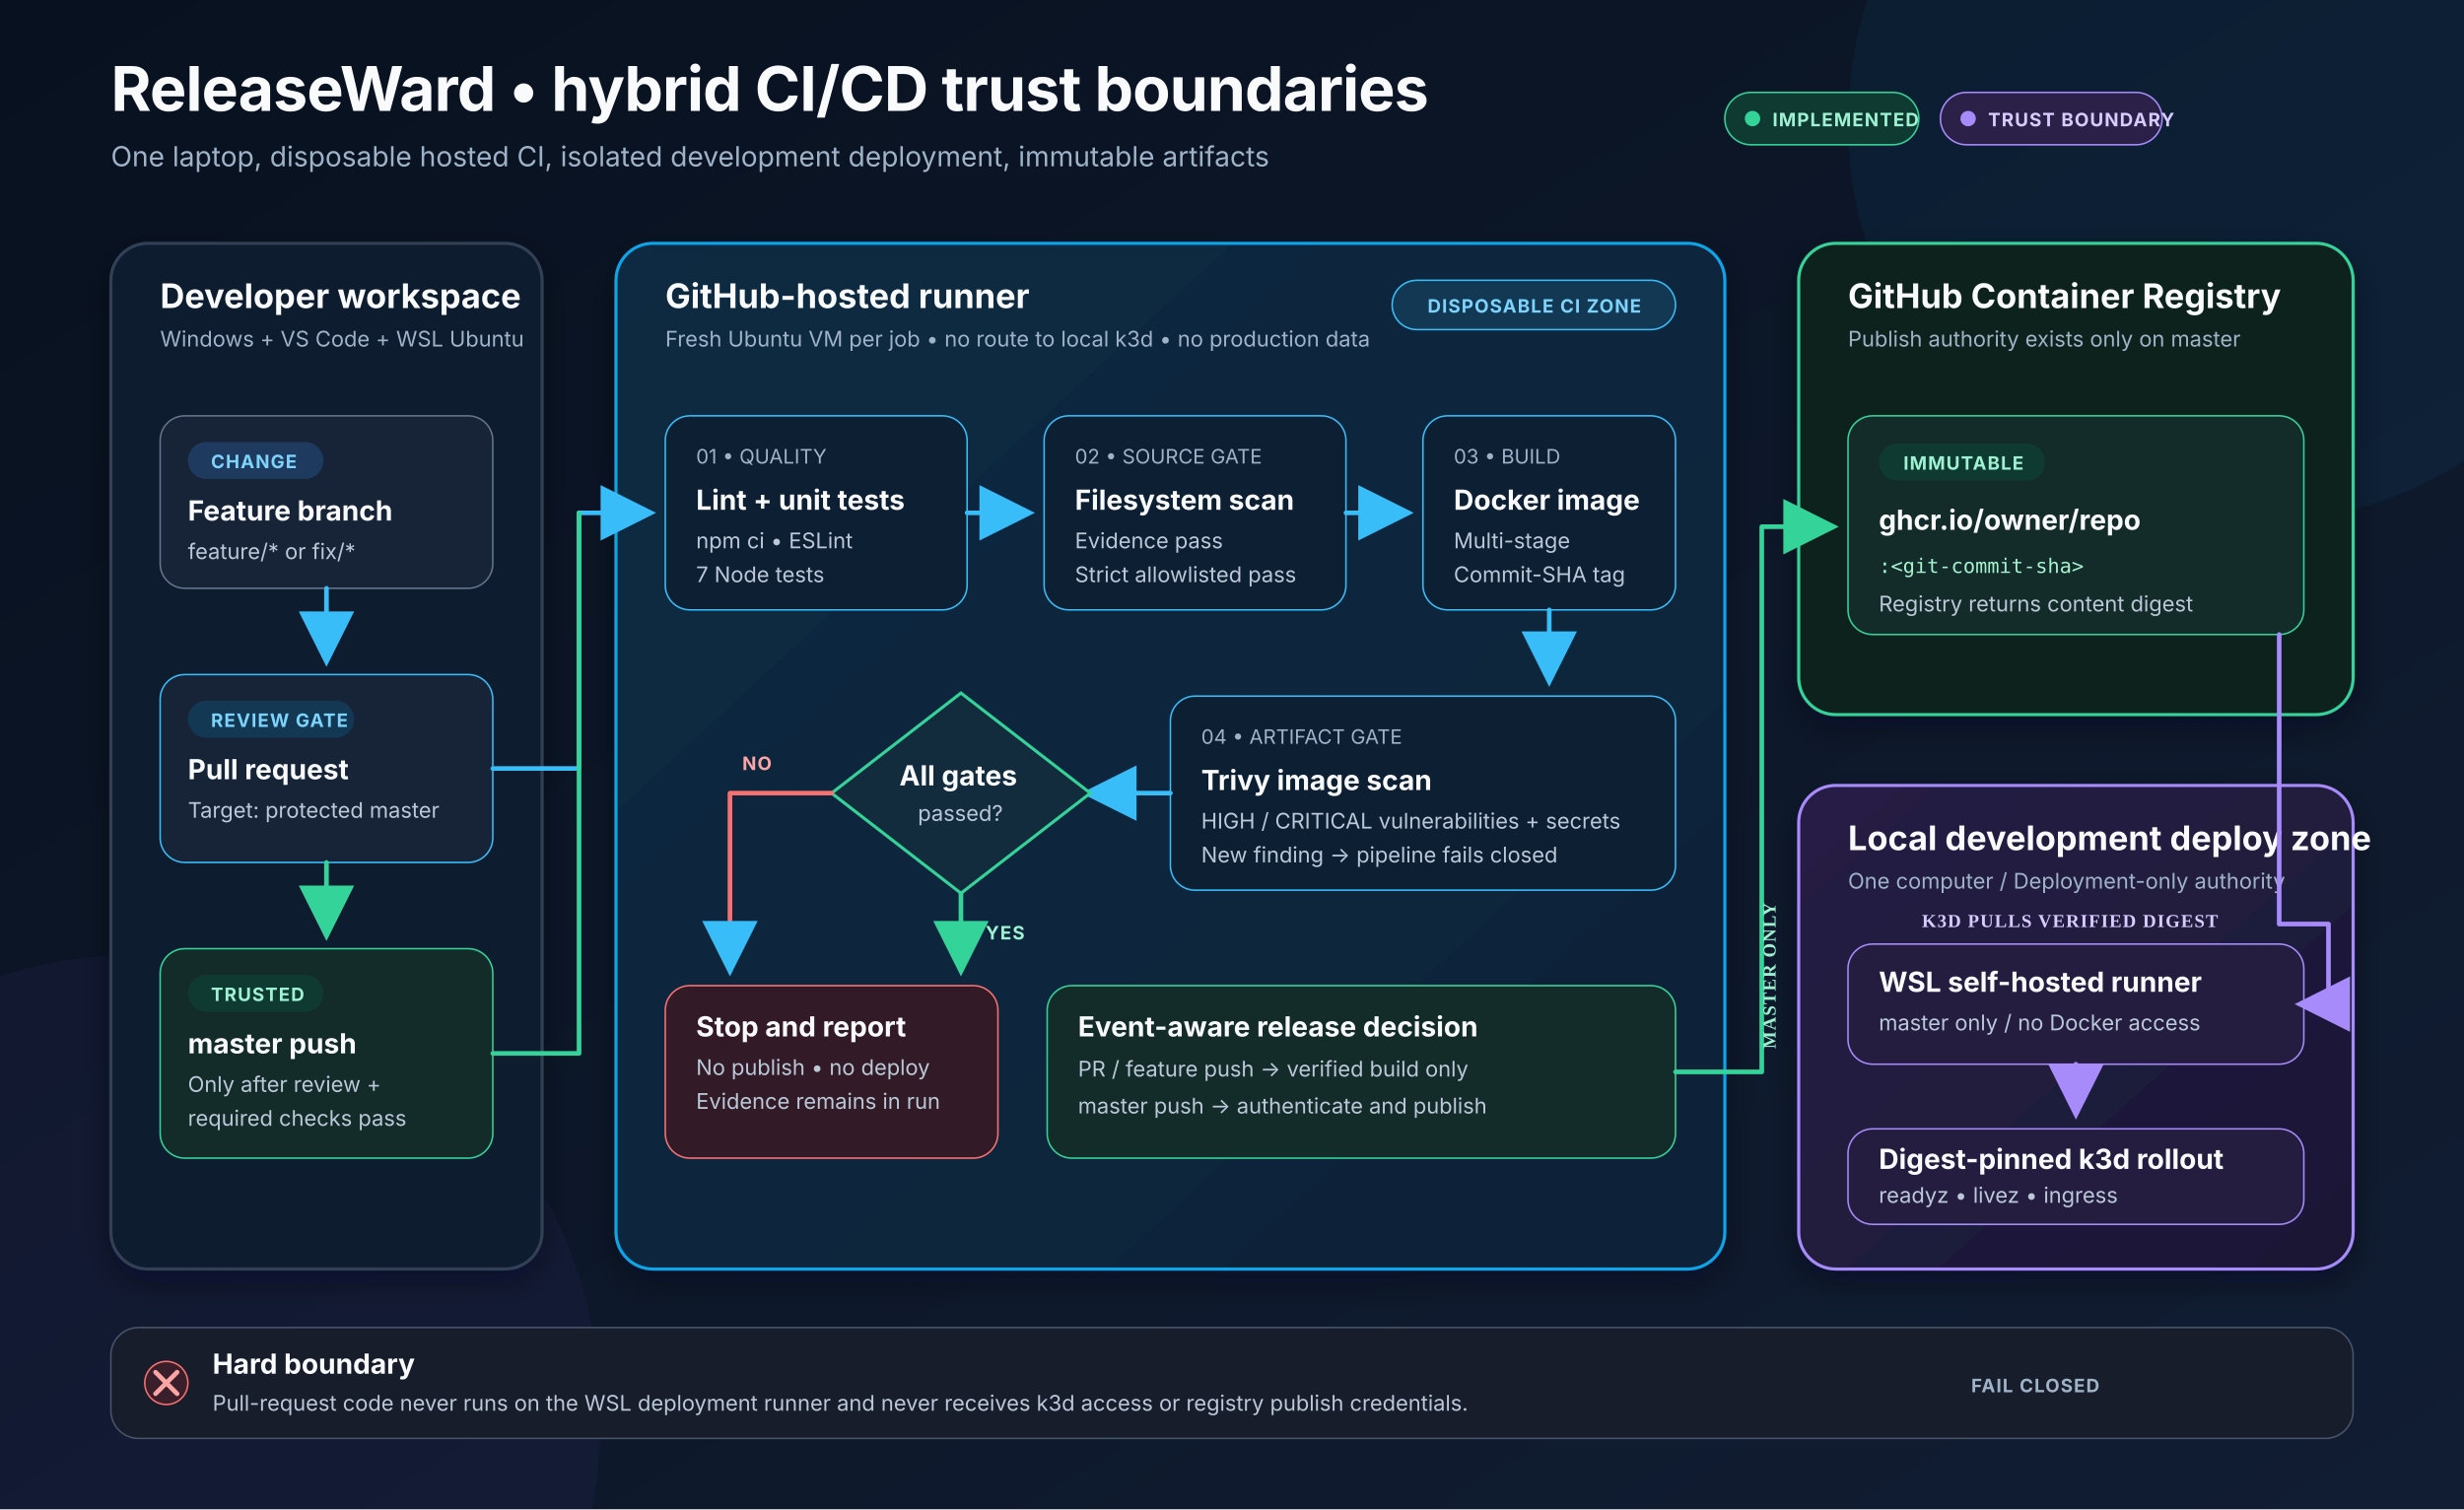
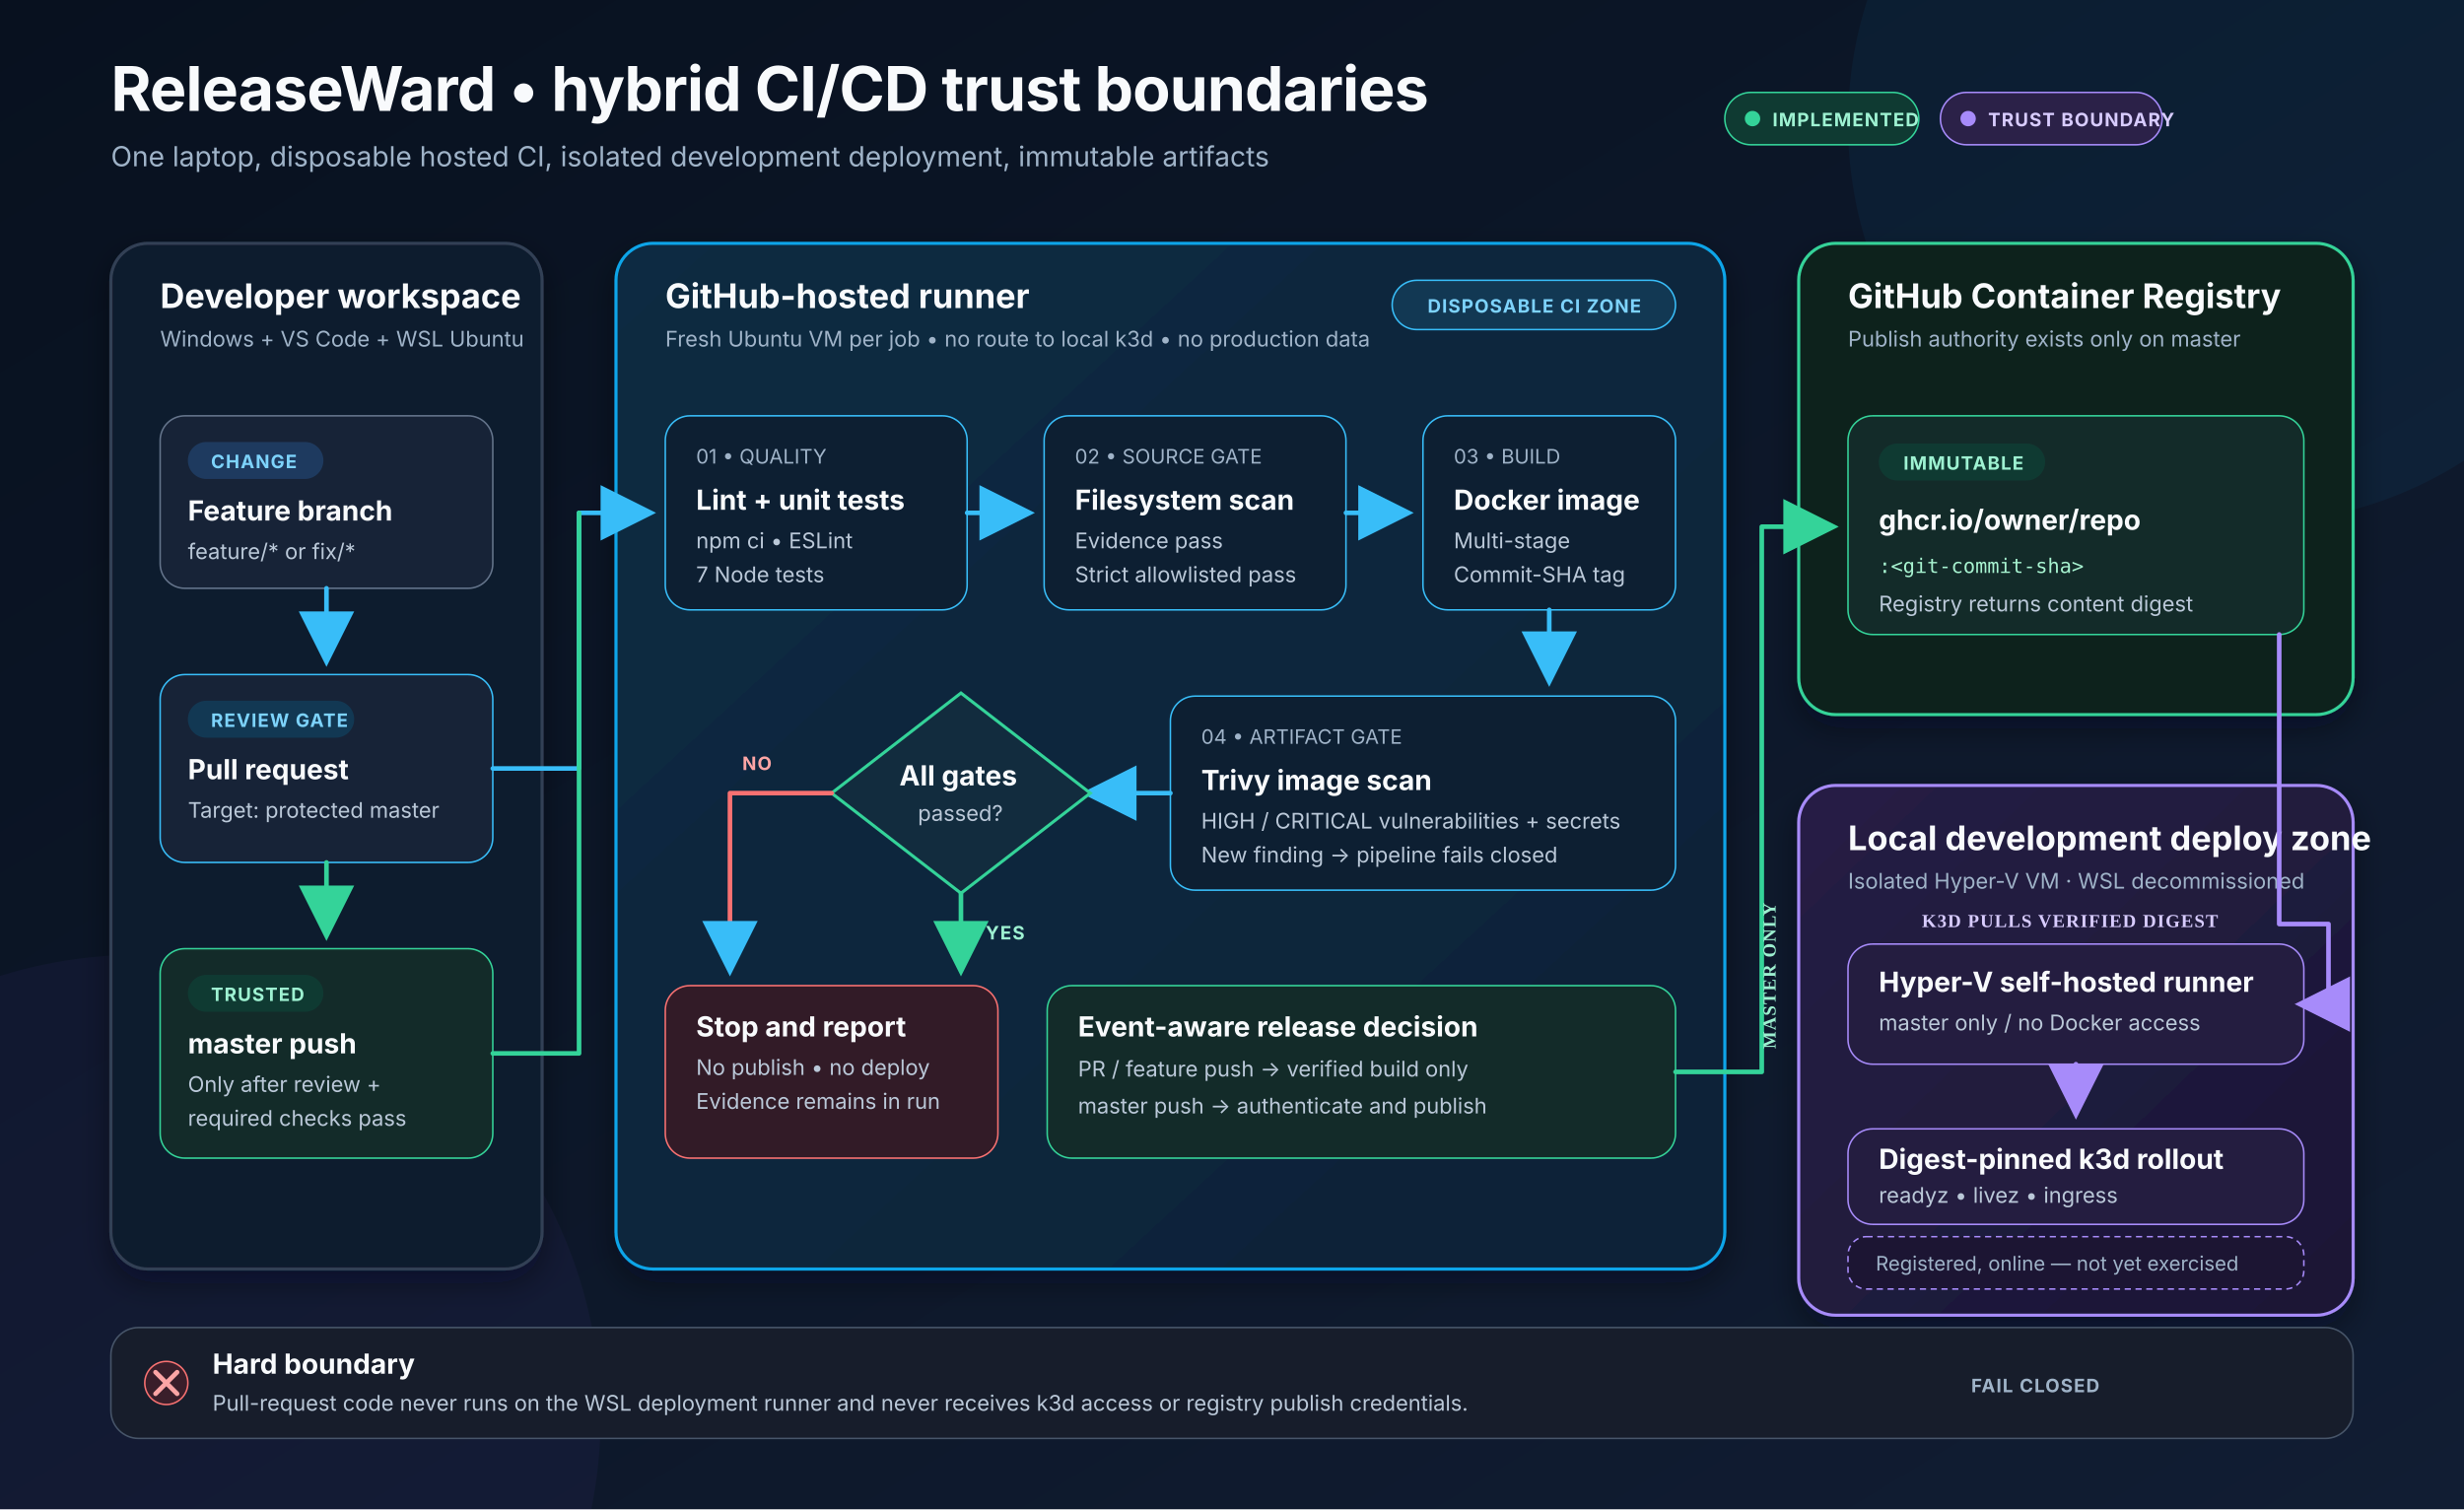
<svg xmlns="http://www.w3.org/2000/svg" width="1600" height="980" viewBox="0 0 1600 980" role="img" aria-labelledby="title desc">
  <defs>
    <linearGradient id="background" x1="0" y1="0" x2="1" y2="1">
      <stop offset="0" stop-color="#08111f" />
      <stop offset="1" stop-color="#111d33" />
    </linearGradient>
    <linearGradient id="hostedZone" x1="0" y1="0" x2="1" y2="1">
      <stop offset="0" stop-color="#102b42" />
      <stop offset="1" stop-color="#0d2237" />
    </linearGradient>
    <linearGradient id="localZone" x1="0" y1="0" x2="1" y2="1">
      <stop offset="0" stop-color="#261c45" />
      <stop offset="1" stop-color="#1a1835" />
    </linearGradient>
    <filter id="shadow" x="-20%" y="-20%" width="140%" height="140%">
      <feDropShadow dx="0" dy="8" stdDeviation="10" flood-color="#020617" flood-opacity=".4" />
    </filter>
    <marker id="arrowCyan" markerWidth="12" markerHeight="12" refX="10" refY="6" orient="auto">
      <path d="M0,0 L12,6 L0,12 Z" fill="#38bdf8" />
    </marker>
    <marker id="arrowGreen" markerWidth="12" markerHeight="12" refX="10" refY="6" orient="auto">
      <path d="M0,0 L12,6 L0,12 Z" fill="#34d399" />
    </marker>
    <marker id="arrowPurple" markerWidth="12" markerHeight="12" refX="10" refY="6" orient="auto">
      <path d="M0,0 L12,6 L0,12 Z" fill="#a78bfa" />
    </marker>
    <style>
      .sans { font-family: Inter, "Segoe UI", Arial, sans-serif; }
      .title { font-size: 40px; font-weight: 750; fill: #f8fafc; letter-spacing: -.5px; }
      .subtitle { font-size: 18px; fill: #9fb3c8; }
      .zone-title { font-size: 22px; font-weight: 700; fill: #f8fafc; }
      .zone-subtitle { font-size: 14px; fill: #9fb3c8; }
      .card-title { font-size: 18px; font-weight: 700; fill: #f8fafc; }
      .card-copy { font-size: 14px; fill: #bac8d8; }
      .small { font-size: 13px; fill: #9fb3c8; }
      .pill { font-size: 12px; font-weight: 700; letter-spacing: .7px; }
      .mono { font-family: "Cascadia Mono", Consolas, monospace; font-size: 13px; }
      .line { fill: none; stroke-width: 3; stroke-linecap: round; stroke-linejoin: round; }
    </style>
  </defs>
  <rect width="1600" height="980" fill="url(#background)" />
  <circle cx="1460" cy="80" r="260" fill="#0ea5e9" opacity=".055" />
  <circle cx="90" cy="920" r="300" fill="#8b5cf6" opacity=".05" />
  <text x="72" y="72" class="sans title">ReleaseWard • hybrid CI/CD trust boundaries</text>
  <text x="72" y="108" class="sans subtitle">One laptop, disposable hosted CI, isolated development deployment, immutable artifacts</text>
  <g transform="translate(1120 60)" class="sans">
    <rect x="0" y="0" width="126" height="34" rx="17" fill="#0f3a32" stroke="#34d399" />
    <circle cx="18" cy="17" r="5" fill="#34d399" />
    <text x="31" y="22" class="pill" fill="#9ef2d2">IMPLEMENTED</text>
    <rect x="140" y="0" width="144" height="34" rx="17" fill="#2b2148" stroke="#a78bfa" />
    <circle cx="158" cy="17" r="5" fill="#a78bfa" />
    <text x="171" y="22" class="pill" fill="#d8ccff">TRUST BOUNDARY</text>
  </g>
  <g filter="url(#shadow)">
    <rect x="72" y="158" width="280" height="666" rx="24" fill="#101b2d" stroke="#334155" stroke-width="2" />
  </g>
  <g class="sans">
    <text x="104" y="200" class="zone-title">Developer workspace</text>
    <text x="104" y="225" class="zone-subtitle">Windows + VS Code + WSL Ubuntu</text>
    <rect x="104" y="270" width="216" height="112" rx="16" fill="#172337" stroke="#64748b" />
    <rect x="122" y="287" width="88" height="24" rx="12" fill="#1e3a5f" />
    <text x="137" y="304" class="pill" fill="#7dd3fc">CHANGE</text>
    <text x="122" y="338" class="card-title">Feature branch</text>
    <text x="122" y="363" class="card-copy">feature/* or fix/*</text>
    <path d="M212 382 V427" class="line" stroke="#38bdf8" marker-end="url(#arrowCyan)" />
    <rect x="104" y="438" width="216" height="122" rx="16" fill="#172337" stroke="#38bdf8" />
    <rect x="122" y="455" width="108" height="24" rx="12" fill="#123853" />
    <text x="137" y="472" class="pill" fill="#7dd3fc">REVIEW GATE</text>
    <text x="122" y="506" class="card-title">Pull request</text>
    <text x="122" y="531" class="card-copy">Target: protected master</text>
    <path d="M212 560 V605" class="line" stroke="#34d399" marker-end="url(#arrowGreen)" />
    <rect x="104" y="616" width="216" height="136" rx="16" fill="#132b29" stroke="#34d399" />
    <rect x="122" y="633" width="88" height="24" rx="12" fill="#0f3a32" />
    <text x="137" y="650" class="pill" fill="#9ef2d2">TRUSTED</text>
    <text x="122" y="684" class="card-title">master push</text>
    <text x="122" y="709" class="card-copy">Only after review +</text>
    <text x="122" y="731" class="card-copy">required checks pass</text>
  </g>
  <g filter="url(#shadow)">
    <rect x="400" y="158" width="720" height="666" rx="24" fill="url(#hostedZone)" stroke="#0ea5e9" stroke-width="2" />
  </g>
  <g class="sans">
    <text x="432" y="200" class="zone-title">GitHub-hosted runner</text>
    <text x="432" y="225" class="zone-subtitle">Fresh Ubuntu VM per job • no route to local k3d • no production data</text>
    <rect x="904" y="182" width="184" height="32" rx="16" fill="#123853" stroke="#38bdf8" />
    <text x="927" y="203" class="pill" fill="#7dd3fc">DISPOSABLE CI ZONE</text>
    <rect x="432" y="270" width="196" height="126" rx="16" fill="#0d1f32" stroke="#38bdf8" />
    <text x="452" y="301" class="small" fill="#7dd3fc">01 • QUALITY</text>
    <text x="452" y="331" class="card-title">Lint + unit tests</text>
    <text x="452" y="356" class="card-copy">npm ci • ESLint</text>
    <text x="452" y="378" class="card-copy">7 Node tests</text>
    <path d="M628 333 H666" class="line" stroke="#38bdf8" marker-end="url(#arrowCyan)" />
    <rect x="678" y="270" width="196" height="126" rx="16" fill="#0d1f32" stroke="#38bdf8" />
    <text x="698" y="301" class="small" fill="#7dd3fc">02 • SOURCE GATE</text>
    <text x="698" y="331" class="card-title">Filesystem scan</text>
    <text x="698" y="356" class="card-copy">Evidence pass</text>
    <text x="698" y="378" class="card-copy">Strict allowlisted pass</text>
    <path d="M874 333 H912" class="line" stroke="#38bdf8" marker-end="url(#arrowCyan)" />
    <rect x="924" y="270" width="164" height="126" rx="16" fill="#0d1f32" stroke="#38bdf8" />
    <text x="944" y="301" class="small" fill="#7dd3fc">03 • BUILD</text>
    <text x="944" y="331" class="card-title">Docker image</text>
    <text x="944" y="356" class="card-copy">Multi-stage</text>
    <text x="944" y="378" class="card-copy">Commit-SHA tag</text>
    <path d="M1006 396 V440" class="line" stroke="#38bdf8" marker-end="url(#arrowCyan)" />
    <rect x="760" y="452" width="328" height="126" rx="16" fill="#0d1f32" stroke="#38bdf8" />
    <text x="780" y="483" class="small" fill="#7dd3fc">04 • ARTIFACT GATE</text>
    <text x="780" y="513" class="card-title">Trivy image scan</text>
    <text x="780" y="538" class="card-copy">HIGH / CRITICAL vulnerabilities + secrets</text>
    <text x="780" y="560" class="card-copy">New finding → pipeline fails closed</text>
    <path d="M760 515 H708" class="line" stroke="#38bdf8" marker-end="url(#arrowCyan)" />
    <polygon points="624,450 708,515 624,580 540,515" fill="#122c3e" stroke="#34d399" stroke-width="2" />
    <text x="584" y="510" class="card-title">All gates</text>
    <text x="596" y="533" class="card-copy">passed?</text>
    <path d="M540 515 H474 V628" class="line" stroke="#f87171" marker-end="url(#arrowCyan)" />
    <text x="482" y="500" class="pill" fill="#fca5a5">NO</text>
    <rect x="432" y="640" width="216" height="112" rx="16" fill="#321b27" stroke="#f87171" />
    <text x="452" y="673" class="card-title">Stop and report</text>
    <text x="452" y="698" class="card-copy">No publish • no deploy</text>
    <text x="452" y="720" class="card-copy">Evidence remains in run</text>
    <path d="M624 580 V628" class="line" stroke="#34d399" marker-end="url(#arrowGreen)" />
    <text x="640" y="610" class="pill" fill="#9ef2d2">YES</text>
    <rect x="680" y="640" width="408" height="112" rx="16" fill="#132b29" stroke="#34d399" />
    <text x="700" y="673" class="card-title">Event-aware release decision</text>
    <text x="700" y="699" class="card-copy">PR / feature push → verified build only</text>
    <text x="700" y="723" class="card-copy">master push → authenticate and publish</text>
  </g>
  <path d="M320 499 H376 V333 H420" class="line" stroke="#38bdf8" marker-end="url(#arrowCyan)" />
  <path d="M320 684 H376 V333" class="line" stroke="#34d399" />
  <g filter="url(#shadow)">
    <rect x="1168" y="158" width="360" height="306" rx="24" fill="#10231f" stroke="#34d399" stroke-width="2" />
  </g>
  <g class="sans">
    <text x="1200" y="200" class="zone-title">GitHub Container Registry</text>
    <text x="1200" y="225" class="zone-subtitle">Publish authority exists only on master</text>
    <rect x="1200" y="270" width="296" height="142" rx="16" fill="#132b29" stroke="#34d399" />
    <rect x="1220" y="288" width="108" height="24" rx="12" fill="#0f3a32" />
    <text x="1236" y="305" class="pill" fill="#9ef2d2">IMMUTABLE</text>
    <text x="1220" y="344" class="card-title">ghcr.io/owner/repo</text>
    <text x="1220" y="372" class="mono" fill="#a7f3d0">:&lt;git-commit-sha&gt;</text>
    <text x="1220" y="397" class="card-copy">Registry returns content digest</text>
  </g>
  <path d="M1088 696 H1144 V342 H1188" class="line" stroke="#34d399" marker-end="url(#arrowGreen)" />
  <text x="1153" y="681" class="pill" fill="#9ef2d2" transform="rotate(-90 1153 681)">MASTER ONLY</text>
  <g filter="url(#shadow)">
-     <rect x="1168" y="510" width="360" height="314" rx="24" fill="url(#localZone)" stroke="#a78bfa" stroke-width="2" />
+     <rect x="1168" y="510" width="360" height="344" rx="24" fill="url(#localZone)" stroke="#a78bfa" stroke-width="2" />
  </g>
  <g class="sans">
    <text x="1200" y="552" class="zone-title">Local development deploy zone</text>
-     <text x="1200" y="577" class="zone-subtitle">One computer / Deployment-only authority</text>
+     <text x="1200" y="577" class="zone-subtitle">Isolated Hyper-V VM · WSL decommissioned</text>
    <rect x="1200" y="613" width="296" height="78" rx="16" fill="#241d40" stroke="#a78bfa" />
-     <text x="1220" y="644" class="card-title">WSL self-hosted runner</text>
+     <text x="1220" y="644" class="card-title">Hyper-V self-hosted runner</text>
    <text x="1220" y="669" class="card-copy">master only / no Docker access</text>
    <path d="M1348 691 V721" class="line" stroke="#a78bfa" marker-end="url(#arrowPurple)" />
    <rect x="1200" y="733" width="296" height="62" rx="16" fill="#241d40" stroke="#a78bfa" />
    <text x="1220" y="759" class="card-title">Digest-pinned k3d rollout</text>
    <text x="1220" y="781" class="card-copy">readyz • livez • ingress</text>
+     <rect x="1200" y="803" width="296" height="34" rx="12" fill="#1c1533" stroke="#a78bfa" stroke-dasharray="4 3" />
+     <text x="1218" y="825" class="small" fill="#c4b5fd">Registered, online — not yet exercised</text>
  </g>
  <path d="M1480 412 V600 H1512 V652 H1496" class="line" stroke="#a78bfa" marker-end="url(#arrowPurple)" />
  <text x="1248" y="602" class="pill" fill="#d8ccff">K3D PULLS VERIFIED DIGEST</text>
  <g class="sans">
    <rect x="72" y="862" width="1456" height="72" rx="18" fill="#171d2b" stroke="#475569" />
    <circle cx="108" cy="898" r="14" fill="#3a1e2a" stroke="#f87171" />
    <path d="M101 891 L115 905 M115 891 L101 905" stroke="#fca5a5" stroke-width="3" stroke-linecap="round" />
    <text x="138" y="892" class="card-title">Hard boundary</text>
    <text x="138" y="916" class="card-copy">Pull-request code never runs on the WSL deployment runner and never receives k3d access or registry publish credentials.</text>
    <text x="1280" y="904" class="pill" fill="#9fb3c8">FAIL CLOSED</text>
  </g>
</svg>
